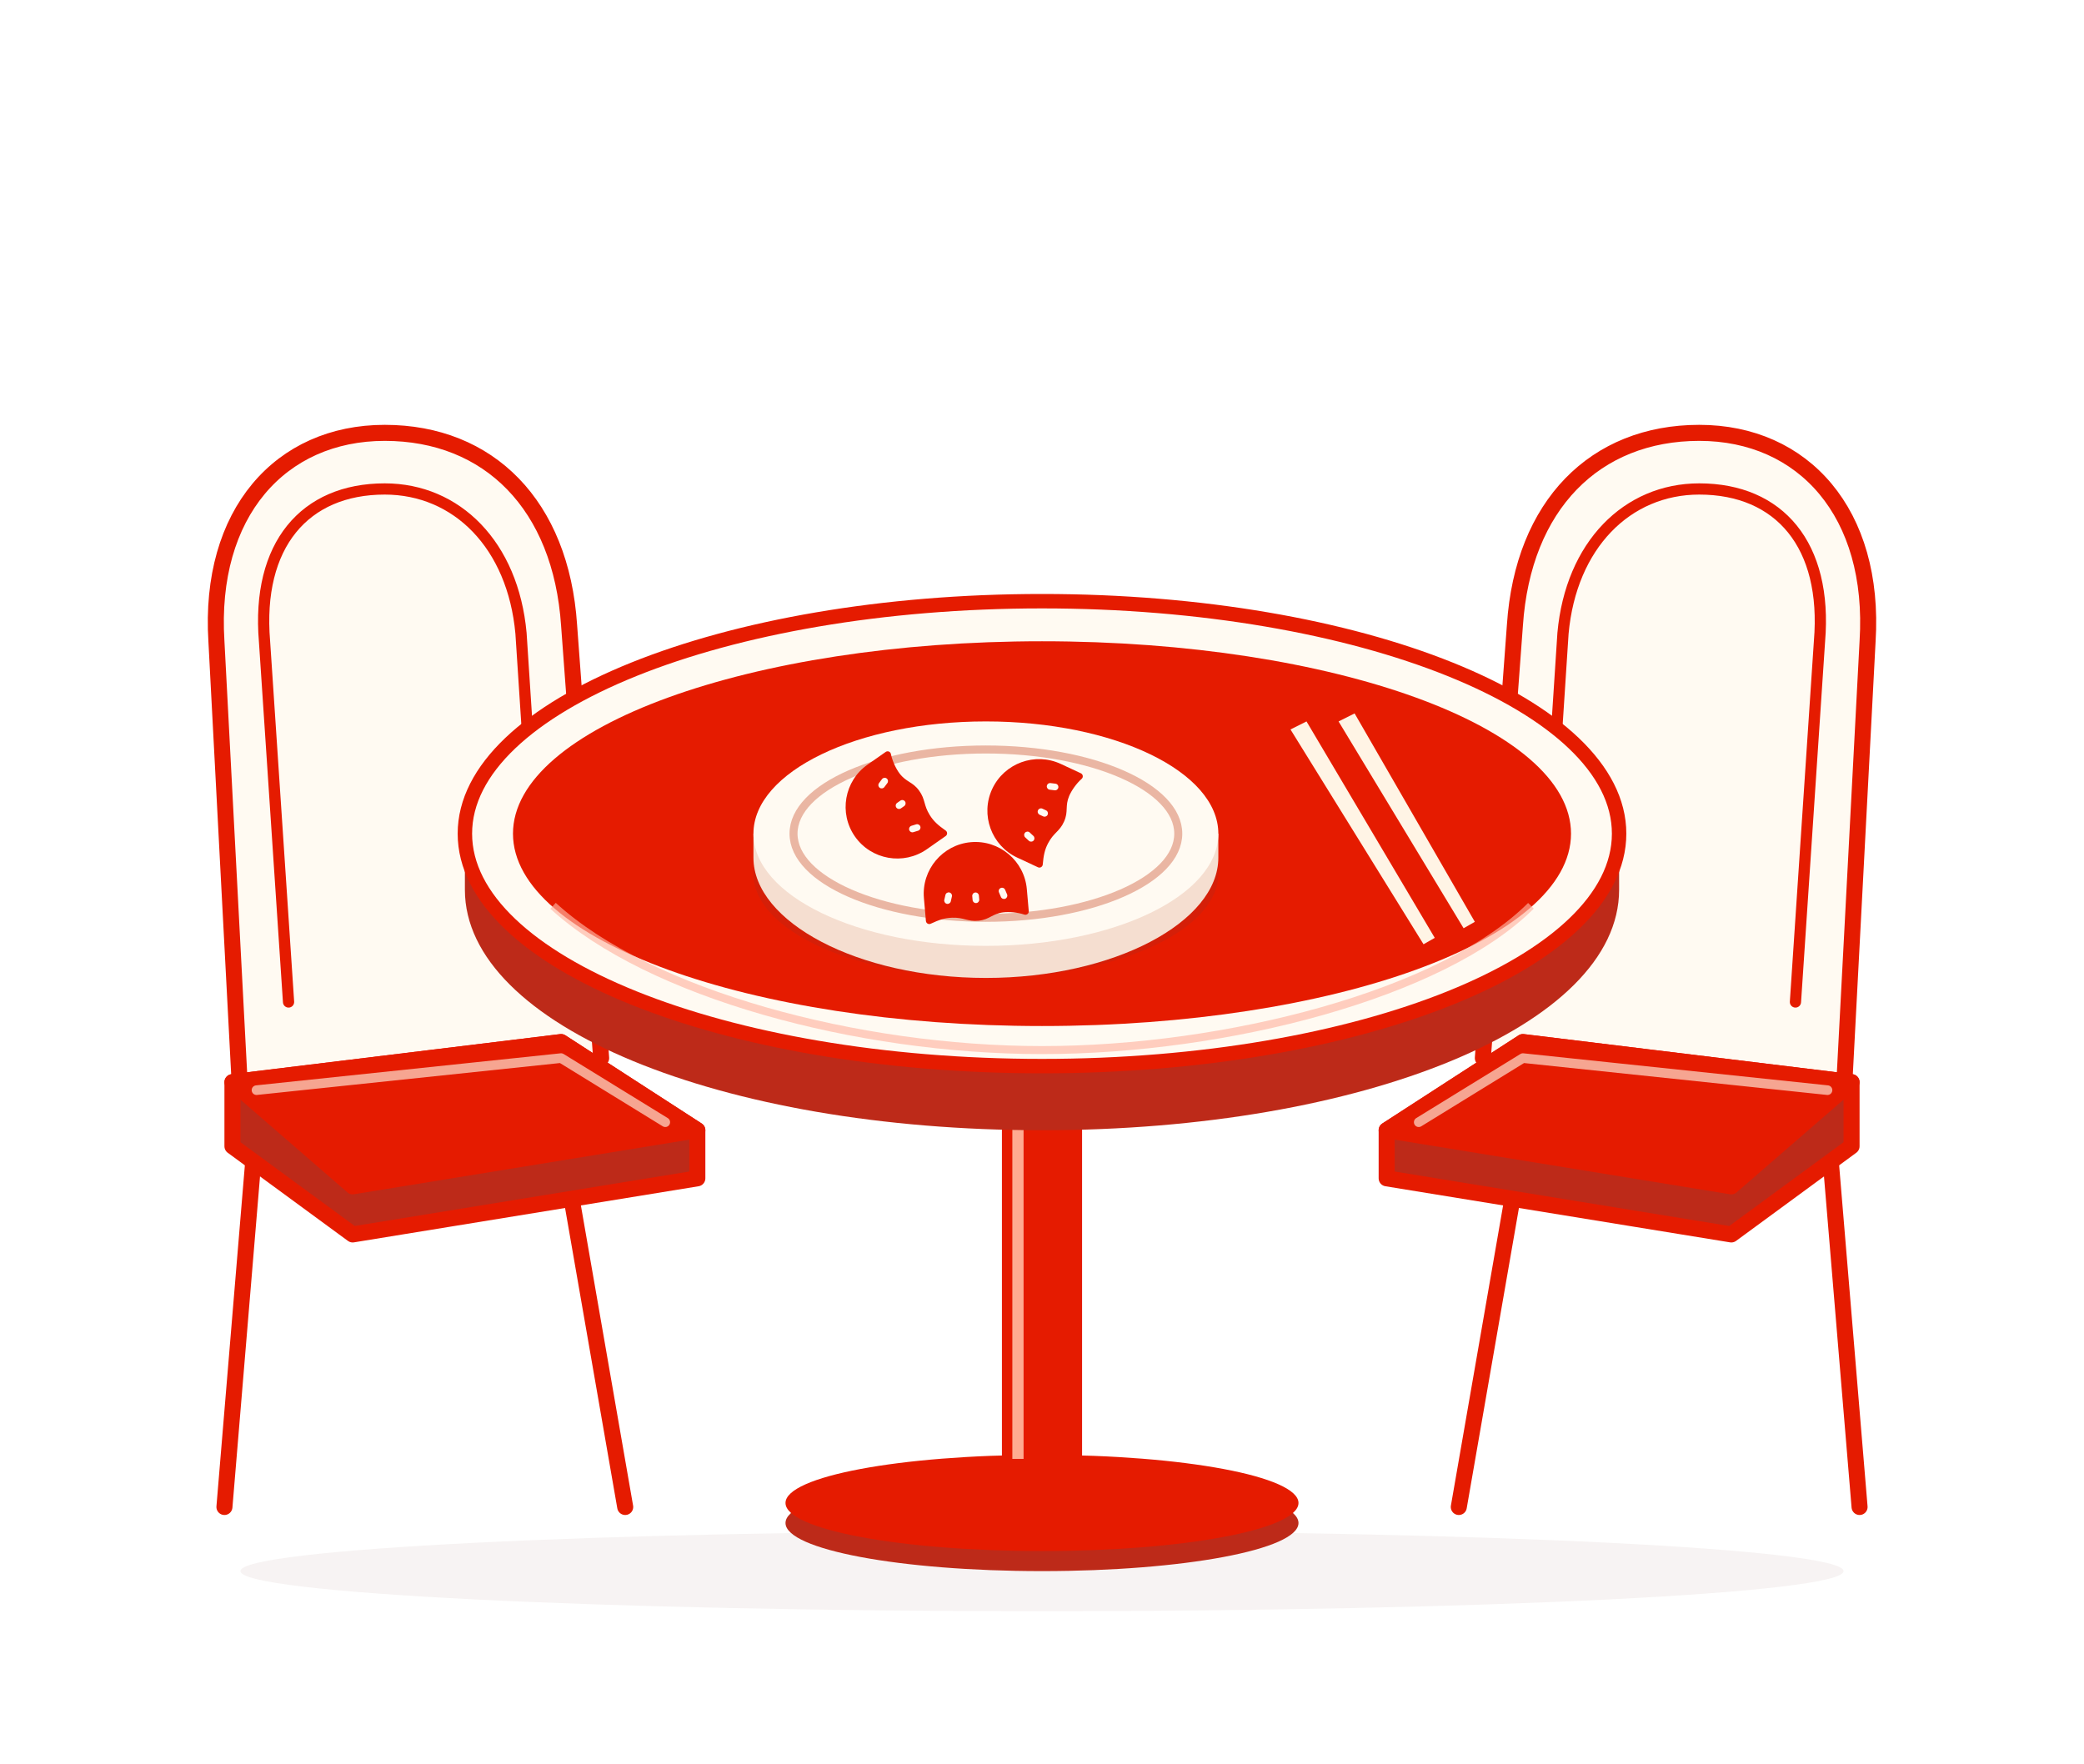
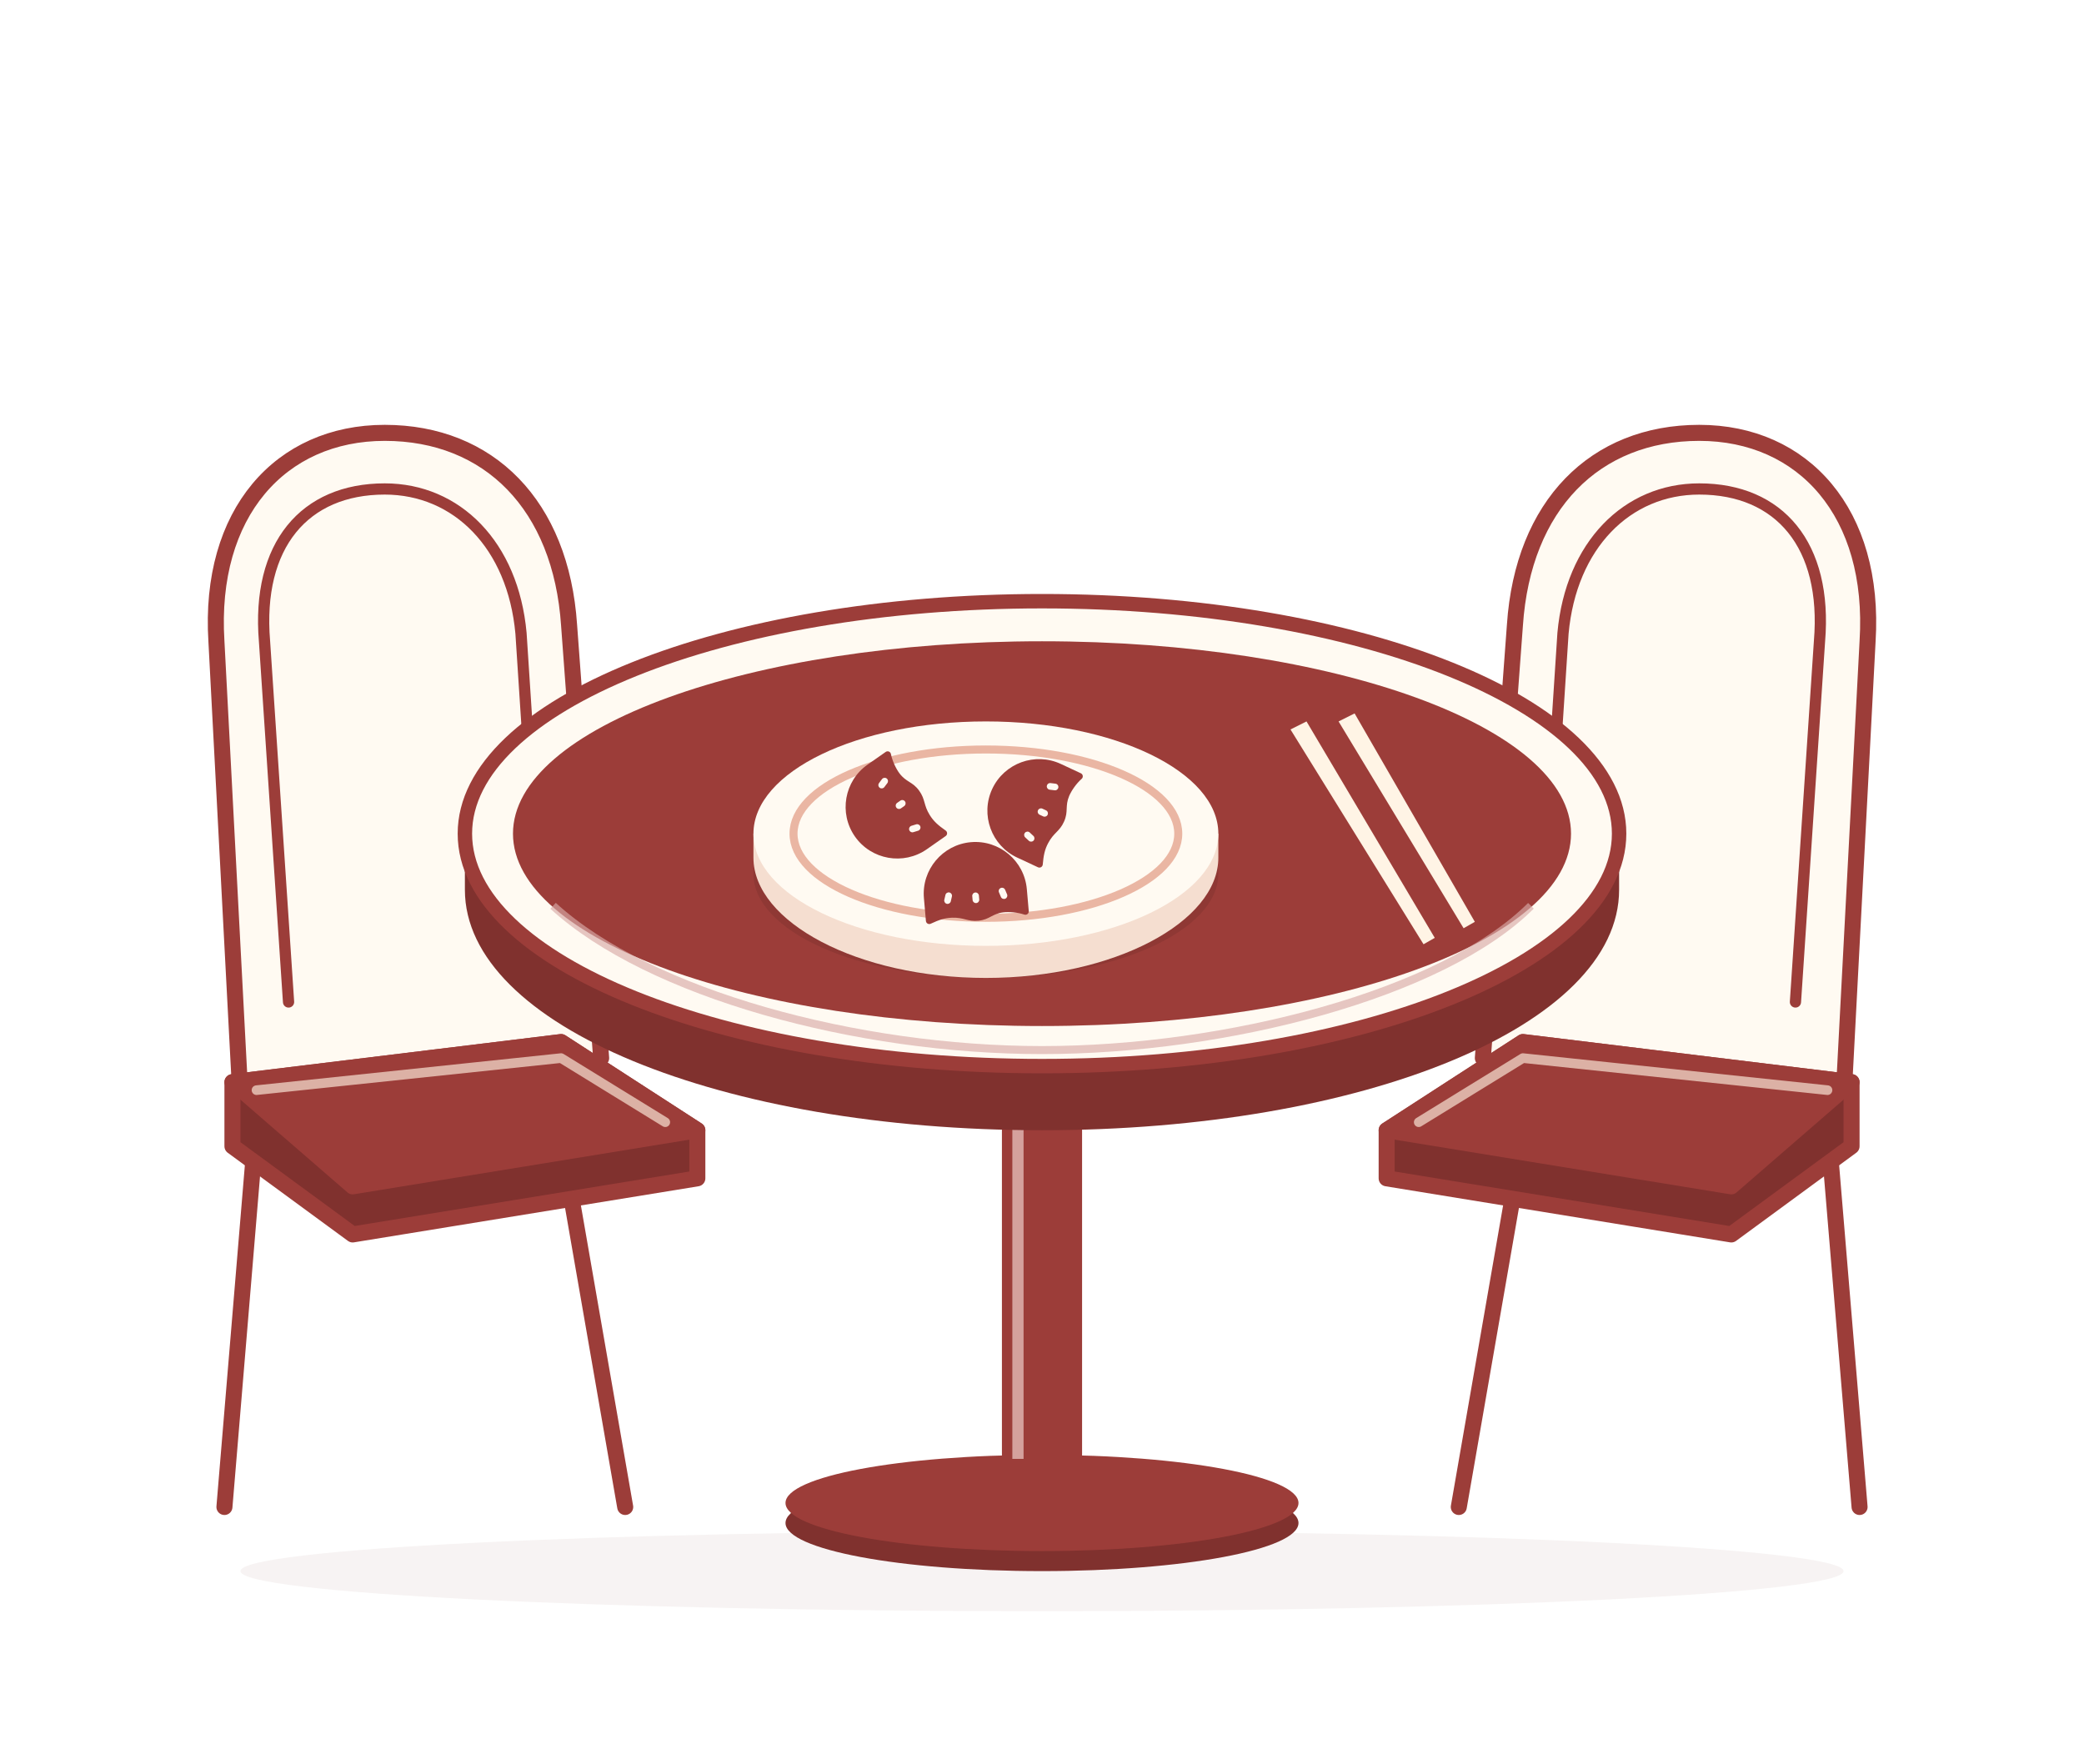
<svg xmlns="http://www.w3.org/2000/svg" viewBox="0 0 260 220" shape-rendering="geometricPrecision">
  <defs>
    <symbol id="dumpling" viewBox="42 24 58 76">
      <path fill="currentColor" fill-rule="nonzero" d="M86.188 63.391C85.746 63.82 85.137 64.098 84.469 64.098H81.594C80.246 64.098 79.156 63.016 79.156 61.672C79.156 60.992 79.43 60.383 79.875 59.953C80.305 59.512 80.914 59.234 81.594 59.234H84.469C85.816 59.234 86.906 60.324 86.906 61.672C86.906 62.348 86.629 62.945 86.188 63.391M85.57 83.07V83.082C85.156 84.355 83.781 85.055 82.504 84.641L79.059 83.52C77.781 83.109 77.086 81.746 77.496 80.469V80.457C77.91 79.18 79.273 78.484 80.551 78.895L84.008 80.016C85.285 80.43 85.98 81.793 85.57 83.07M79.059 39.82L82.504 38.699C83.781 38.277 85.156 38.984 85.57 40.262V40.27C85.98 41.547 85.285 42.914 84.008 43.328L80.551 44.445C79.273 44.859 77.91 44.152 77.496 42.875C77.418 42.629 77.379 42.375 77.379 42.129C77.379 41.098 78.027 40.152 79.059 39.82M96 80.094C96.227 75.871 97.207 73.043 98.082 70.547C99.031 67.77 99.938 65.148 99.859 61.102C99.781 56.879 98.719 54.355 97.598 51.684C96.578 49.18 95.5 46.605 95.352 42.598C95.223 38.367 96.227 32.211 98.336 27.418C98.66 26.672 98.59 25.805 98.141 25.109C97.699 24.422 96.934 24 96.105 24H79.98C59.219 24 42.32 40.898 42.32 61.672C42.32 82.43 59.219 99.344 79.98 99.344H96.734C97.531 99.344 98.277 98.941 98.73 98.293C99.18 97.633 99.297 96.816 99.023 96.062C96.707 89.738 95.695 85.418 96 80.094" />
    </symbol>
  </defs>
  <ellipse cx="130" cy="196" rx="100" ry="5" fill="#69291e" opacity=".055" />
-   <g stroke="#e51b00" stroke-width="2" stroke-linecap="round" stroke-linejoin="round">
+   <g stroke="#9c3d39" stroke-width="2" stroke-linecap="round" stroke-linejoin="round">
    <g class="chair-left">
      <path d="m32 140-4 48m42-46 8 46" fill="none" />
      <path d="m30 137-3-57c-1-16 8-26 21-26s22 9 23 24l4 54" fill="#fffaf2" />
      <path d="m36 125-3-45c-1-12 5-19 15-19 9 0 16 7 17 18l3 46" fill="none" stroke-width="1.4" />
-       <path d="m29 135 41-5 17 11v6l-43 7-15-11Z" fill="#bd2a19" />
-       <path d="m29 135 41-5 17 11-43 7Z" fill="#e51b00" />
+       <path d="m29 135 41-5 17 11v6l-43 7-15-11Z" fill="#80312e" />
+       <path d="m29 135 41-5 17 11-43 7Z" fill="#9c3d39" />
      <path d="m32 136 38-4 13 8" fill="none" stroke="#fff0df" stroke-width="1.2" opacity=".65" />
    </g>
    <g class="chair-right">
      <path d="m228 140 4 48m-42-46-8 46" fill="none" />
      <path d="m230 137 3-57c1-16-8-26-21-26s-22 9-23 24l-4 54" fill="#fffaf2" />
      <path d="m224 125 3-45c1-12-5-19-15-19-9 0-16 7-17 18l-3 46" fill="none" stroke-width="1.4" />
-       <path d="m231 135-41-5-17 11v6l43 7 15-11Z" fill="#bd2a19" />
-       <path d="m231 135-41-5-17 11 43 7Z" fill="#e51b00" />
+       <path d="m231 135-41-5-17 11v6l43 7 15-11Z" fill="#80312e" />
+       <path d="m231 135-41-5-17 11 43 7Z" fill="#9c3d39" />
      <path d="m228 136-38-4-13 8" fill="none" stroke="#fff0df" stroke-width="1.2" opacity=".65" />
    </g>
  </g>
  <g class="table">
-     <ellipse cx="130" cy="190" rx="32" ry="6" fill="#bd2a19" />
-     <ellipse cx="130" cy="187.5" rx="32" ry="6" fill="#e51b00" />
-     <path d="M125 127h10v58c0 3-10 3-10 0Z" fill="#e51b00" />
-     <path d="M127 133v49" stroke="#ffab91" stroke-width="1.4" />
-     <path d="M58 104v7c0 17 32 30 72 30s72-13 72-30v-7Z" fill="#bd2a19" />
-     <ellipse cx="130" cy="104" rx="72" ry="29" fill="#fffaf2" stroke="#e51b00" stroke-width="1.8" />
-     <ellipse cx="130" cy="104" rx="66" ry="24" fill="#e51b00" />
-     <path d="M69 113c12 11 38 18 61 18s50-7 61-18" fill="none" stroke="#ffb6a3" stroke-width="1" opacity=".65" />
+     <ellipse cx="130" cy="190" rx="32" ry="6" fill="#80312e" />
+     <ellipse cx="130" cy="187.5" rx="32" ry="6" fill="#9c3d39" />
+     <path d="M125 127h10v58c0 3-10 3-10 0Z" fill="#9c3d39" />
+     <path d="M127 133v49" stroke="#d5a19d" stroke-width="1.4" />
+     <path d="M58 104v7c0 17 32 30 72 30s72-13 72-30v-7Z" fill="#80312e" />
+     <ellipse cx="130" cy="104" rx="72" ry="29" fill="#fffaf2" stroke="#9c3d39" stroke-width="1.8" />
+     <ellipse cx="130" cy="104" rx="66" ry="24" fill="#9c3d39" />
+     <path d="M69 113c12 11 38 18 61 18s50-7 61-18" fill="none" stroke="#d9aaa7" stroke-width="1" opacity=".65" />
  </g>
  <g class="plate">
-     <ellipse cx="123" cy="109" rx="29" ry="13" fill="#ad291c" opacity=".3" />
+     <ellipse cx="123" cy="109" rx="29" ry="13" fill="#702b28" opacity=".3" />
    <path d="M94 104v3c0 8 13 15 29 15s29-7 29-15v-3" fill="#f5ded0" />
    <ellipse cx="123" cy="104" rx="29" ry="14" fill="#fffaf2" />
    <ellipse cx="123" cy="104" rx="24" ry="10.5" fill="none" stroke="#eab6a3" stroke-width="1" />
-     <g color="#e51b00">
+     <g color="#9c3d39">
      <use href="#dumpling" x="106" y="95" width="10" height="13" transform="rotate(-35 111 102)" />
      <use href="#dumpling" x="123" y="94" width="10" height="13" transform="rotate(25 128 101)" />
      <use href="#dumpling" x="116" y="103" width="10" height="13" transform="rotate(85 121 110)" />
    </g>
  </g>
  <g fill="#fff4e5">
    <path d="m161 91 2-1 16 27-1.4.8Z" />
    <path d="m167 90 2-1 15 26-1.4.8Z" />
  </g>
</svg>
